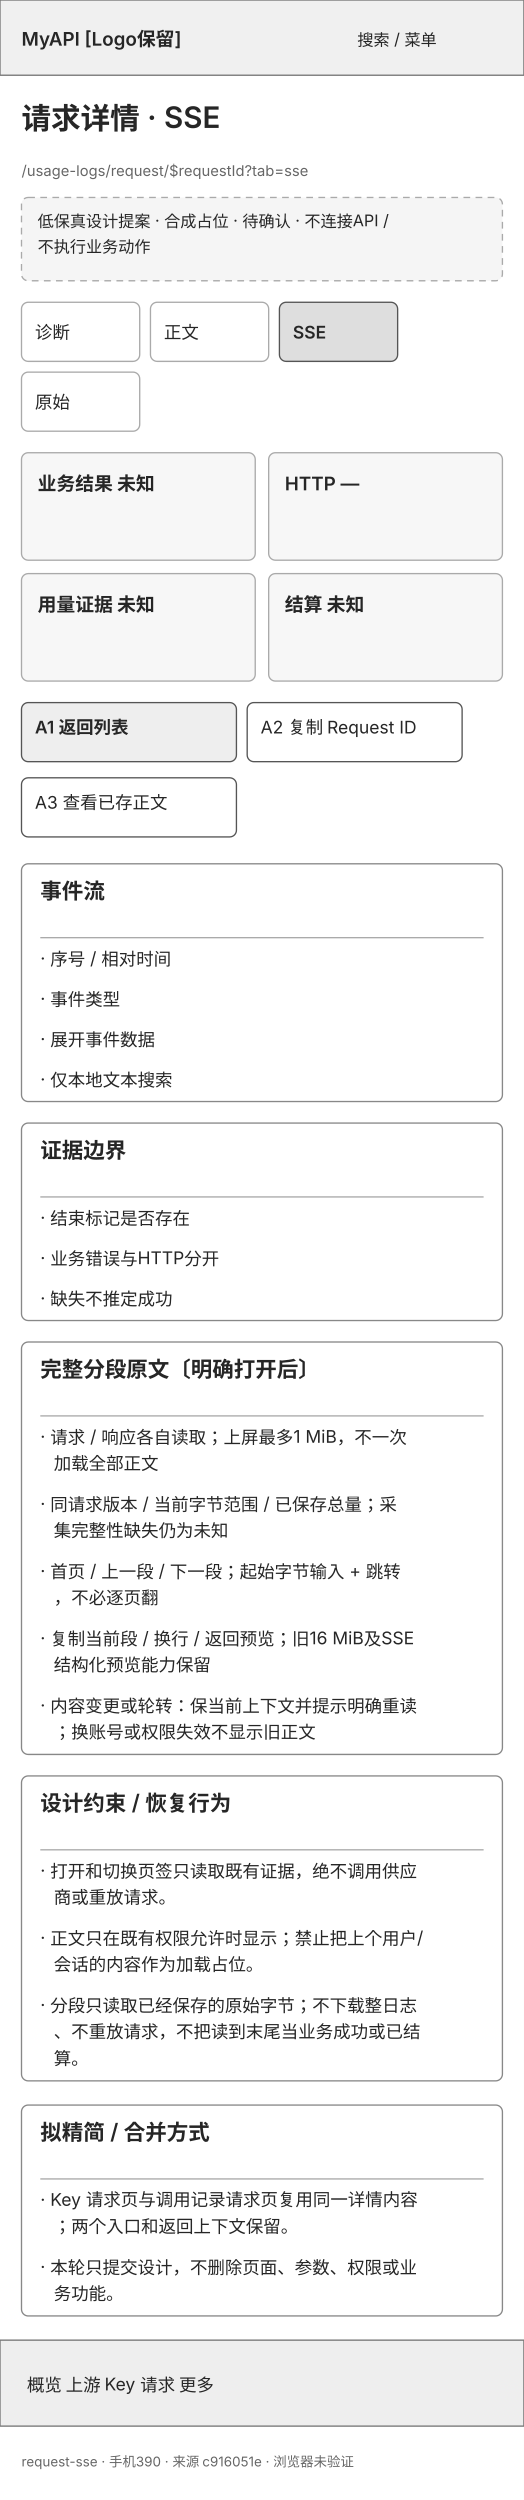
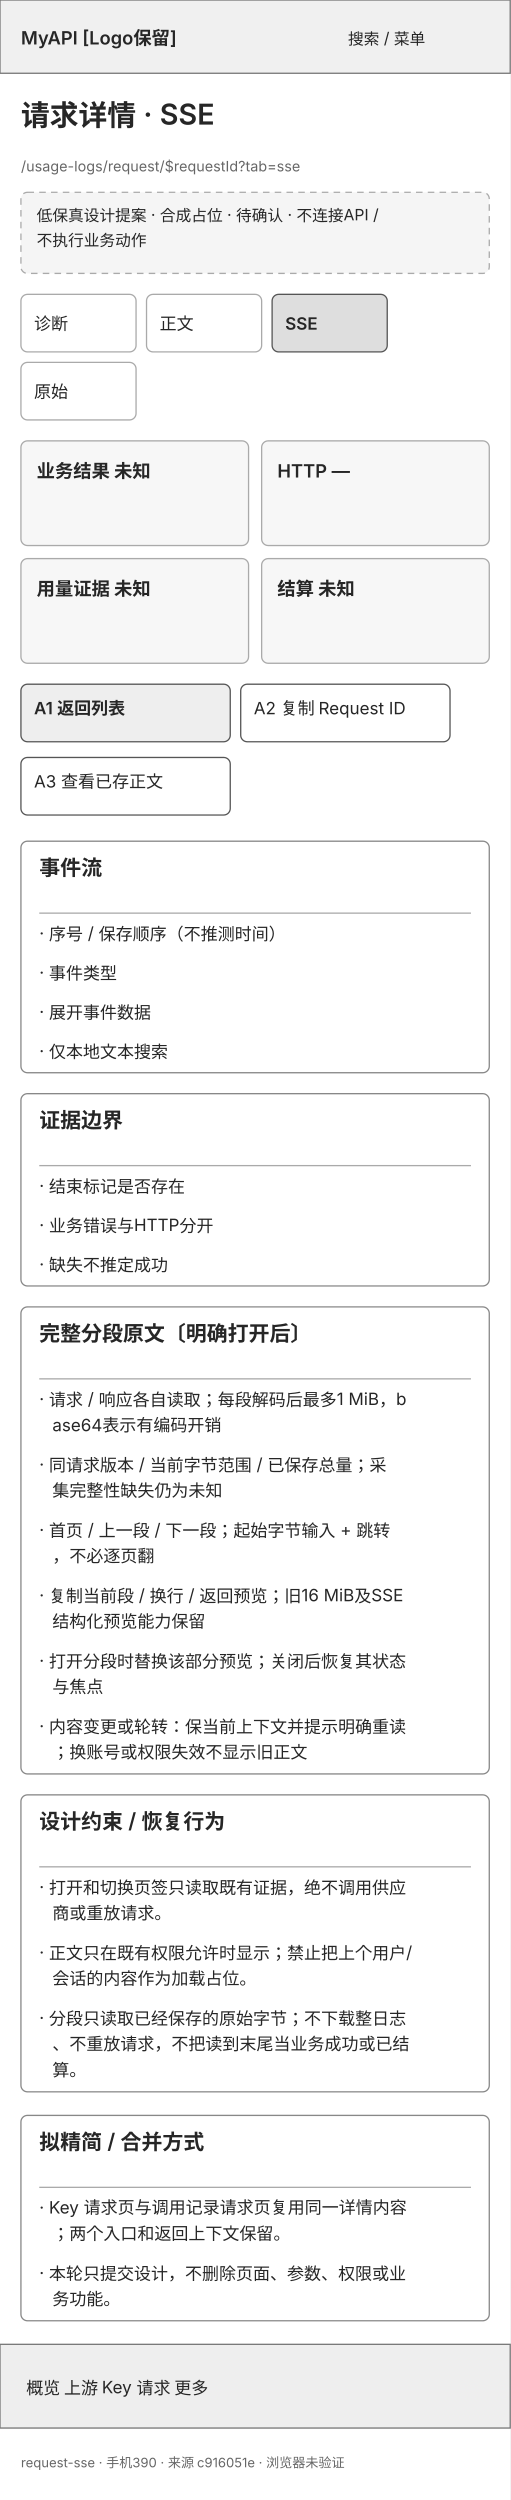
- <svg xmlns="http://www.w3.org/2000/svg" width="390" height="1861" viewBox="0 0 390 1861" role="img" aria-labelledby="title desc">
+ <svg xmlns="http://www.w3.org/2000/svg" width="390" height="1911" viewBox="0 0 390 1911" role="img" aria-labelledby="title desc">
  <rect width="100%" height="100%" fill="#ffffff" />
  <g font-family="system-ui, -apple-system, BlinkMacSystemFont, sans-serif">
    <rect x="0" y="0" width="390" height="56" rx="0" fill="#f0f0f0" stroke="#777777" />
    <text x="16" y="34" font-size="14" font-weight="600" fill="#262626">MyAPI  [Logo保留]</text>
    <text x="266" y="34" font-size="12" font-weight="normal" fill="#262626">搜索  /  菜单</text>
    <text x="16" y="96" font-size="22" font-weight="600" fill="#262626">请求详情 · SSE</text>
    <text x="16" y="131" font-size="11" font-weight="normal" fill="#666666">/usage-logs/request/$requestId?tab=sse</text>
    <rect x="16" y="147" width="358" height="62" rx="5" fill="#f5f5f5" stroke="#aaaaaa" stroke-dasharray="5 4" />
    <text x="28" y="169" font-size="12" font-weight="normal" fill="#262626">低保真设计提案 · 合成占位 · 待确认 · 不连接API / </text>
    <text x="28" y="188" font-size="12" font-weight="normal" fill="#262626">不执行业务动作</text>
    <rect x="16" y="225" width="88" height="44" rx="5" fill="#ffffff" stroke="#aaaaaa" />
    <text x="26" y="252" font-size="13" font-weight="normal" fill="#262626">诊断</text>
    <rect x="112" y="225" width="88" height="44" rx="5" fill="#ffffff" stroke="#aaaaaa" />
    <text x="122" y="252" font-size="13" font-weight="normal" fill="#262626">正文</text>
    <rect x="208" y="225" width="88" height="44" rx="5" fill="#dedede" stroke="#555555" />
    <text x="218" y="252" font-size="13" font-weight="600" fill="#262626">SSE</text>
    <rect x="16" y="277" width="88" height="44" rx="5" fill="#ffffff" stroke="#aaaaaa" />
    <text x="26" y="304" font-size="13" font-weight="normal" fill="#262626">原始</text>
    <rect x="16.0" y="337" width="174.0" height="80" rx="5" fill="#f7f7f7" stroke="#aaaaaa" />
    <text x="28.0" y="365" font-size="14" font-weight="600" fill="#262626">业务结果 未知</text>
    <rect x="200.0" y="337" width="174.0" height="80" rx="5" fill="#f7f7f7" stroke="#aaaaaa" />
    <text x="212.0" y="365" font-size="14" font-weight="600" fill="#262626">HTTP —</text>
    <rect x="16.0" y="427" width="174.0" height="80" rx="5" fill="#f7f7f7" stroke="#aaaaaa" />
    <text x="28.0" y="455" font-size="14" font-weight="600" fill="#262626">用量证据 未知</text>
    <rect x="200.0" y="427" width="174.0" height="80" rx="5" fill="#f7f7f7" stroke="#aaaaaa" />
    <text x="212.0" y="455" font-size="14" font-weight="600" fill="#262626">结算 未知</text>
    <rect x="16" y="523" width="160" height="44" rx="5" fill="#eeeeee" stroke="#555555" />
    <text x="26" y="546" font-size="13" font-weight="600" fill="#262626">A1 返回列表</text>
    <rect x="184" y="523" width="160" height="44" rx="5" fill="#ffffff" stroke="#555555" />
    <text x="194" y="546" font-size="13" font-weight="normal" fill="#262626">A2 复制 Request ID</text>
    <rect x="16" y="579" width="160" height="44" rx="5" fill="#ffffff" stroke="#555555" />
    <text x="26" y="602" font-size="13" font-weight="normal" fill="#262626">A3 查看已存正文</text>
    <rect x="16.0" y="643" width="358.0" height="177" rx="5" fill="#ffffff" stroke="#888888" />
    <text x="30.0" y="669" font-size="16" font-weight="600" fill="#262626">事件流</text>
    <line x1="30.0" y1="698" x2="360.0" y2="698" stroke="#aaaaaa" />
-     <text x="30.0" y="718" font-size="13" font-weight="normal" fill="#262626">· 序号 / 相对时间</text>
+     <text x="30.0" y="718" font-size="13" font-weight="normal" fill="#262626">· 序号 / 保存顺序（不推测时间）</text>
    <text x="30.0" y="748" font-size="13" font-weight="normal" fill="#262626">· 事件类型</text>
    <text x="30.0" y="778" font-size="13" font-weight="normal" fill="#262626">· 展开事件数据</text>
    <text x="30.0" y="808" font-size="13" font-weight="normal" fill="#262626">· 仅本地文本搜索</text>
    <rect x="16.0" y="836" width="358.0" height="147" rx="5" fill="#ffffff" stroke="#888888" />
    <text x="30.0" y="862" font-size="16" font-weight="600" fill="#262626">证据边界</text>
    <line x1="30.0" y1="891" x2="360.0" y2="891" stroke="#aaaaaa" />
    <text x="30.0" y="911" font-size="13" font-weight="normal" fill="#262626">· 结束标记是否存在</text>
    <text x="30.0" y="941" font-size="13" font-weight="normal" fill="#262626">· 业务错误与HTTP分开</text>
    <text x="30.0" y="971" font-size="13" font-weight="normal" fill="#262626">· 缺失不推定成功</text>
-     <rect x="16.0" y="999" width="358.0" height="307" rx="5" fill="#ffffff" stroke="#888888" />
+     <rect x="16.0" y="999" width="358.0" height="357" rx="5" fill="#ffffff" stroke="#888888" />
    <text x="30.0" y="1025" font-size="16" font-weight="600" fill="#262626">完整分段原文〔明确打开后〕</text>
    <line x1="30.0" y1="1054" x2="360.0" y2="1054" stroke="#aaaaaa" />
-     <text x="30.0" y="1074" font-size="13" font-weight="normal" fill="#262626">· 请求 / 响应各自读取；上屏最多1 MiB，不一次</text>
-     <text x="40.0" y="1094" font-size="13" font-weight="normal" fill="#262626">加载全部正文</text>
+     <text x="30.0" y="1074" font-size="13" font-weight="normal" fill="#262626">· 请求 / 响应各自读取；每段解码后最多1 MiB，b</text>
+     <text x="40.0" y="1094" font-size="13" font-weight="normal" fill="#262626">ase64表示有编码开销</text>
    <text x="30.0" y="1124" font-size="13" font-weight="normal" fill="#262626">· 同请求版本 / 当前字节范围 / 已保存总量；采</text>
    <text x="40.0" y="1144" font-size="13" font-weight="normal" fill="#262626">集完整性缺失仍为未知</text>
    <text x="30.0" y="1174" font-size="13" font-weight="normal" fill="#262626">· 首页 / 上一段 / 下一段；起始字节输入 + 跳转</text>
    <text x="40.0" y="1194" font-size="13" font-weight="normal" fill="#262626">，不必逐页翻</text>
    <text x="30.0" y="1224" font-size="13" font-weight="normal" fill="#262626">· 复制当前段 / 换行 / 返回预览；旧16 MiB及SSE</text>
    <text x="40.0" y="1244" font-size="13" font-weight="normal" fill="#262626">结构化预览能力保留</text>
-     <text x="30.0" y="1274" font-size="13" font-weight="normal" fill="#262626">· 内容变更或轮转：保当前上下文并提示明确重读</text>
-     <text x="40.0" y="1294" font-size="13" font-weight="normal" fill="#262626">；换账号或权限失效不显示旧正文</text>
-     <rect x="16" y="1322" width="358" height="227" rx="5" fill="#ffffff" stroke="#888888" />
-     <text x="30" y="1348" font-size="16" font-weight="600" fill="#262626">设计约束 / 恢复行为</text>
-     <line x1="30" y1="1377" x2="360" y2="1377" stroke="#aaaaaa" />
-     <text x="30" y="1397" font-size="13" font-weight="normal" fill="#262626">· 打开和切换页签只读取既有证据，绝不调用供应</text>
-     <text x="40" y="1417" font-size="13" font-weight="normal" fill="#262626">商或重放请求。</text>
-     <text x="30" y="1447" font-size="13" font-weight="normal" fill="#262626">· 正文只在既有权限允许时显示；禁止把上个用户/</text>
-     <text x="40" y="1467" font-size="13" font-weight="normal" fill="#262626">会话的内容作为加载占位。</text>
-     <text x="30" y="1497" font-size="13" font-weight="normal" fill="#262626">· 分段只读取已经保存的原始字节；不下载整日志</text>
-     <text x="40" y="1517" font-size="13" font-weight="normal" fill="#262626">、不重放请求，不把读到末尾当业务成功或已结</text>
-     <text x="40" y="1537" font-size="13" font-weight="normal" fill="#262626">算。</text>
-     <rect x="16" y="1567" width="358" height="157" rx="5" fill="#ffffff" stroke="#888888" />
-     <text x="30" y="1593" font-size="16" font-weight="600" fill="#262626">拟精简 / 合并方式</text>
-     <line x1="30" y1="1622" x2="360" y2="1622" stroke="#aaaaaa" />
-     <text x="30" y="1642" font-size="13" font-weight="normal" fill="#262626">· Key 请求页与调用记录请求页复用同一详情内容</text>
-     <text x="40" y="1662" font-size="13" font-weight="normal" fill="#262626">；两个入口和返回上下文保留。</text>
-     <text x="30" y="1692" font-size="13" font-weight="normal" fill="#262626">· 本轮只提交设计，不删除页面、参数、权限或业</text>
-     <text x="40" y="1712" font-size="13" font-weight="normal" fill="#262626">务功能。</text>
-     <rect x="0" y="1742" width="390" height="64" rx="0" fill="#eeeeee" stroke="#777777" />
-     <text x="20" y="1780" font-size="13" font-weight="normal" fill="#262626">概览      上游      Key      请求      更多</text>
-     <text x="16" y="1836" font-size="10" font-weight="normal" fill="#666666">request-sse · 手机390 · 来源 c916051e · 浏览器未验证</text>
+     <text x="30.0" y="1274" font-size="13" font-weight="normal" fill="#262626">· 打开分段时替换该部分预览；关闭后恢复其状态</text>
+     <text x="40.0" y="1294" font-size="13" font-weight="normal" fill="#262626">与焦点</text>
+     <text x="30.0" y="1324" font-size="13" font-weight="normal" fill="#262626">· 内容变更或轮转：保当前上下文并提示明确重读</text>
+     <text x="40.0" y="1344" font-size="13" font-weight="normal" fill="#262626">；换账号或权限失效不显示旧正文</text>
+     <rect x="16" y="1372" width="358" height="227" rx="5" fill="#ffffff" stroke="#888888" />
+     <text x="30" y="1398" font-size="16" font-weight="600" fill="#262626">设计约束 / 恢复行为</text>
+     <line x1="30" y1="1427" x2="360" y2="1427" stroke="#aaaaaa" />
+     <text x="30" y="1447" font-size="13" font-weight="normal" fill="#262626">· 打开和切换页签只读取既有证据，绝不调用供应</text>
+     <text x="40" y="1467" font-size="13" font-weight="normal" fill="#262626">商或重放请求。</text>
+     <text x="30" y="1497" font-size="13" font-weight="normal" fill="#262626">· 正文只在既有权限允许时显示；禁止把上个用户/</text>
+     <text x="40" y="1517" font-size="13" font-weight="normal" fill="#262626">会话的内容作为加载占位。</text>
+     <text x="30" y="1547" font-size="13" font-weight="normal" fill="#262626">· 分段只读取已经保存的原始字节；不下载整日志</text>
+     <text x="40" y="1567" font-size="13" font-weight="normal" fill="#262626">、不重放请求，不把读到末尾当业务成功或已结</text>
+     <text x="40" y="1587" font-size="13" font-weight="normal" fill="#262626">算。</text>
+     <rect x="16" y="1617" width="358" height="157" rx="5" fill="#ffffff" stroke="#888888" />
+     <text x="30" y="1643" font-size="16" font-weight="600" fill="#262626">拟精简 / 合并方式</text>
+     <line x1="30" y1="1672" x2="360" y2="1672" stroke="#aaaaaa" />
+     <text x="30" y="1692" font-size="13" font-weight="normal" fill="#262626">· Key 请求页与调用记录请求页复用同一详情内容</text>
+     <text x="40" y="1712" font-size="13" font-weight="normal" fill="#262626">；两个入口和返回上下文保留。</text>
+     <text x="30" y="1742" font-size="13" font-weight="normal" fill="#262626">· 本轮只提交设计，不删除页面、参数、权限或业</text>
+     <text x="40" y="1762" font-size="13" font-weight="normal" fill="#262626">务功能。</text>
+     <rect x="0" y="1792" width="390" height="64" rx="0" fill="#eeeeee" stroke="#777777" />
+     <text x="20" y="1830" font-size="13" font-weight="normal" fill="#262626">概览      上游      Key      请求      更多</text>
+     <text x="16" y="1886" font-size="10" font-weight="normal" fill="#666666">request-sse · 手机390 · 来源 c916051e · 浏览器未验证</text>
  </g>
</svg>
